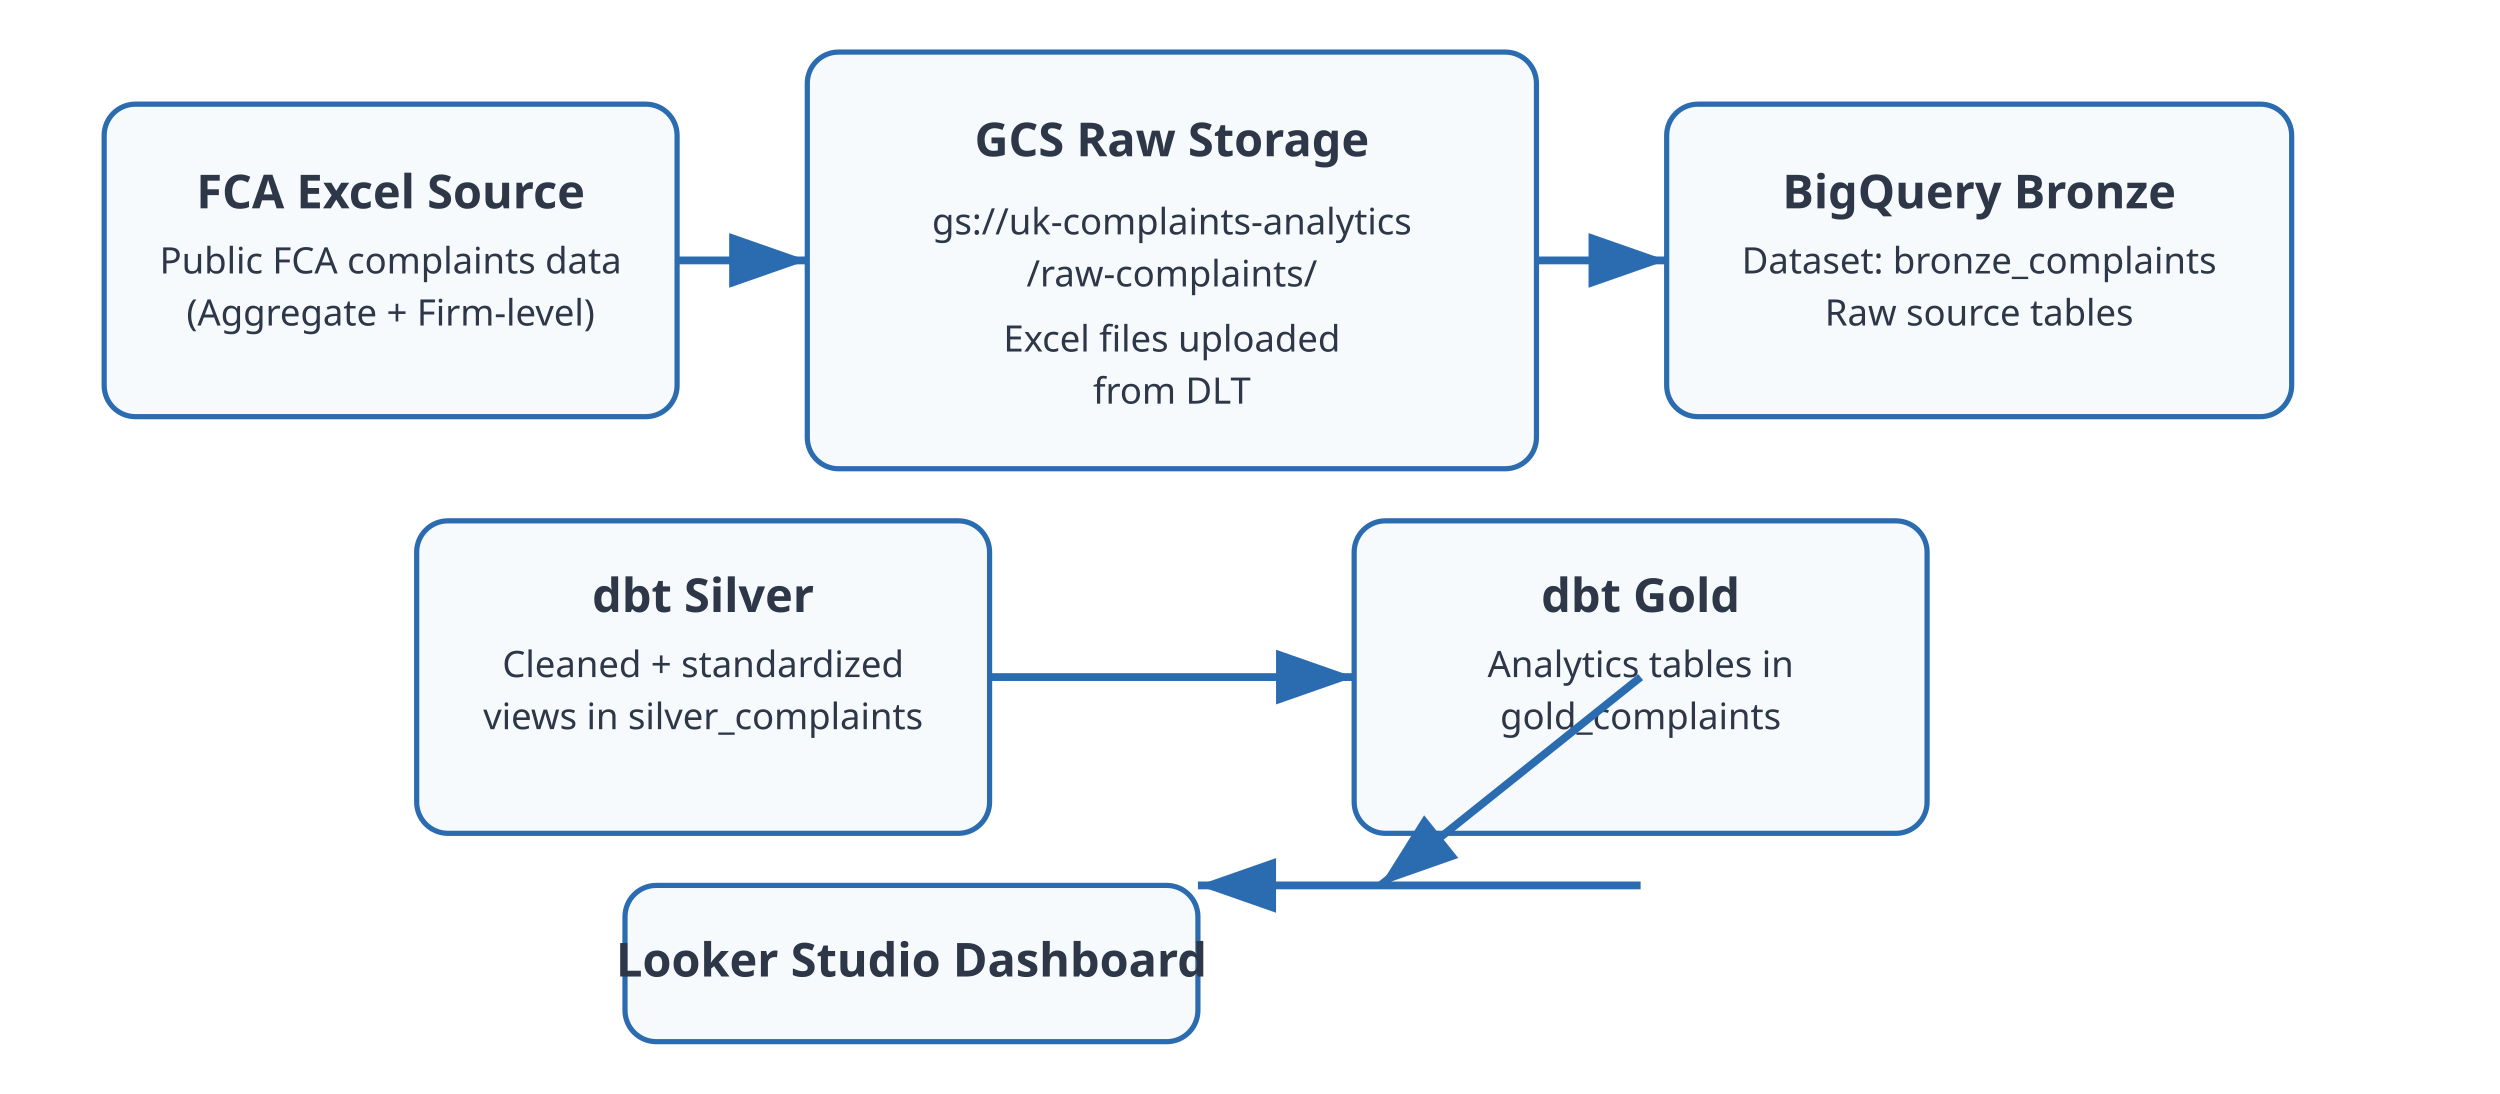
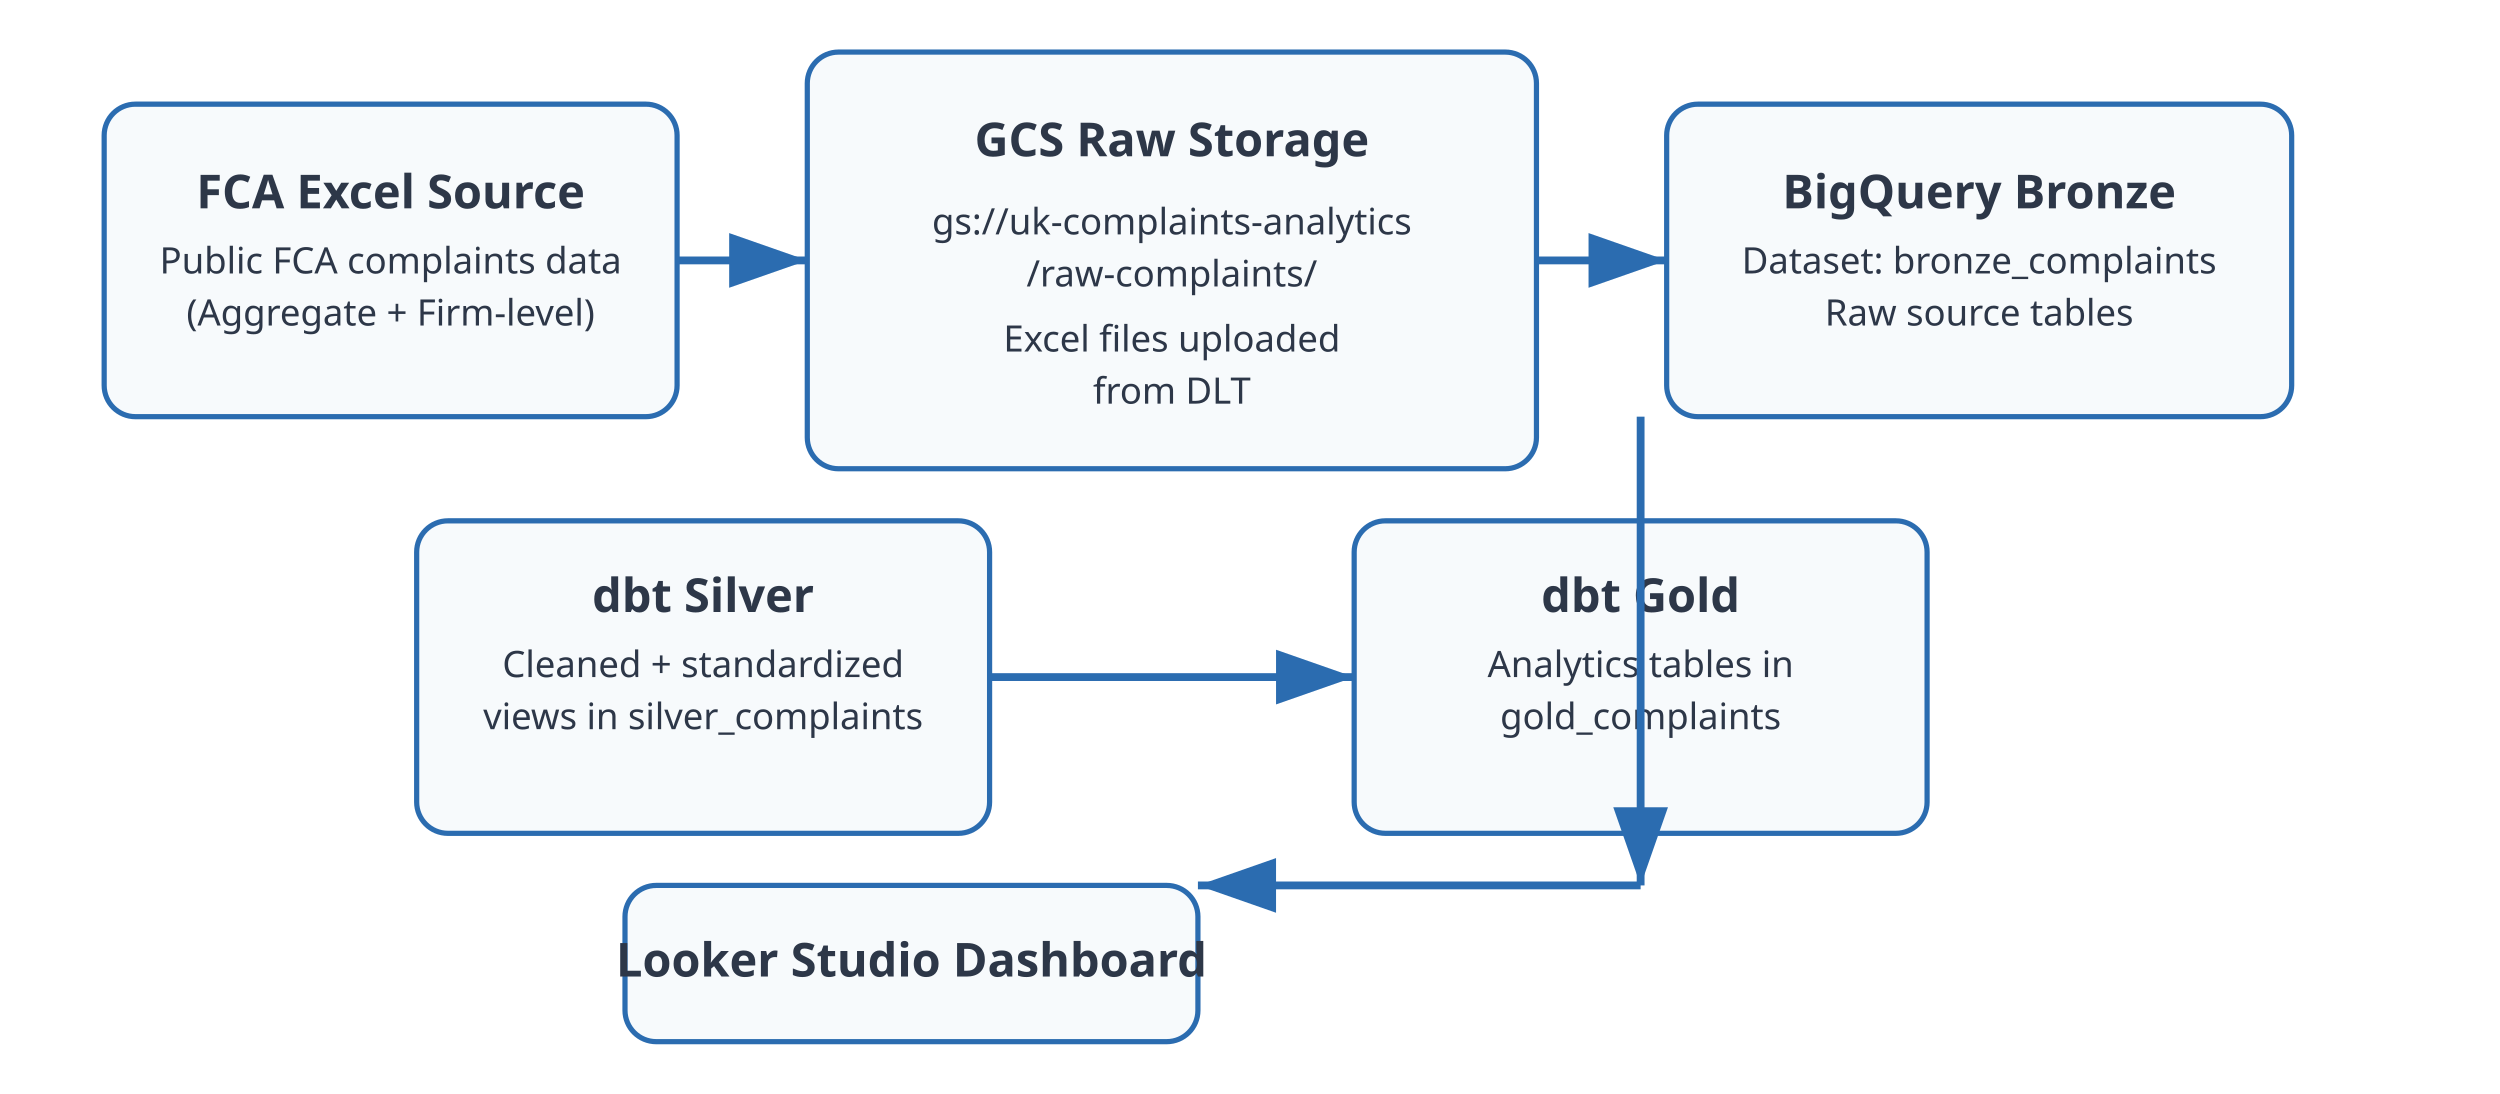
<svg xmlns="http://www.w3.org/2000/svg" width="960" height="420" viewBox="0 0 960 420" role="img" aria-label="UK Complaints Pipeline Workflow">
  <style>
    .box { fill: #f7fafc; stroke: #2b6cb0; stroke-width: 2; rx: 12; }
    .title { font: 600 18px 'Segoe UI', sans-serif; fill: #2d3748; }
    .label { font: 400 14px 'Segoe UI', sans-serif; fill: #2d3748; }
    .arrow { stroke: #2b6cb0; stroke-width: 3; fill: none; marker-end: url(#arrowhead); }
  </style>
  <defs>
    <marker id="arrowhead" markerWidth="10" markerHeight="7" refX="10" refY="3.5" orient="auto">
      <polygon points="0 0, 10 3.5, 0 7" fill="#2b6cb0" />
    </marker>
  </defs>
  <rect x="40" y="40" width="220" height="120" class="box" />
  <text x="150" y="80" class="title" text-anchor="middle">FCA Excel Source</text>
  <text x="150" y="105" class="label" text-anchor="middle">Public FCA complaints data</text>
  <text x="150" y="125" class="label" text-anchor="middle">(Aggregate + Firm-level)</text>
  <rect x="310" y="20" width="280" height="160" class="box" />
  <text x="450" y="60" class="title" text-anchor="middle">GCS Raw Storage</text>
  <text x="450" y="90" class="label" text-anchor="middle">gs://uk-complaints-analytics</text>
  <text x="450" y="110" class="label" text-anchor="middle">/raw-complaints/</text>
  <text x="450" y="135" class="label" text-anchor="middle">Excel files uploaded</text>
  <text x="450" y="155" class="label" text-anchor="middle">from DLT</text>
  <rect x="640" y="40" width="240" height="120" class="box" />
  <text x="760" y="80" class="title" text-anchor="middle">BigQuery Bronze</text>
  <text x="760" y="105" class="label" text-anchor="middle">Dataset: bronze_complaints</text>
  <text x="760" y="125" class="label" text-anchor="middle">Raw source tables</text>
  <path d="M260 100 L310 100" class="arrow" />
  <path d="M590 100 L640 100" class="arrow" />
  <rect x="160" y="200" width="220" height="120" class="box" />
  <text x="270" y="235" class="title" text-anchor="middle">dbt Silver</text>
  <text x="270" y="260" class="label" text-anchor="middle">Cleaned + standardized</text>
  <text x="270" y="280" class="label" text-anchor="middle">views in silver_complaints</text>
  <rect x="520" y="200" width="220" height="120" class="box" />
  <text x="630" y="235" class="title" text-anchor="middle">dbt Gold</text>
  <text x="630" y="260" class="label" text-anchor="middle">Analytics tables in</text>
  <text x="630" y="280" class="label" text-anchor="middle">gold_complaints</text>
  <path d="M380 260 L520 260" class="arrow" />
  <rect x="240" y="340" width="220" height="60" class="box" />
  <text x="350" y="375" class="title" text-anchor="middle">Looker Studio Dashboard</text>
-   <path d="M630 260 L530 340" class="arrow" />
+   <path d="M630 160 L630 340" class="arrow" />
  <path d="M630 340 L460 340" class="arrow" />
</svg>
